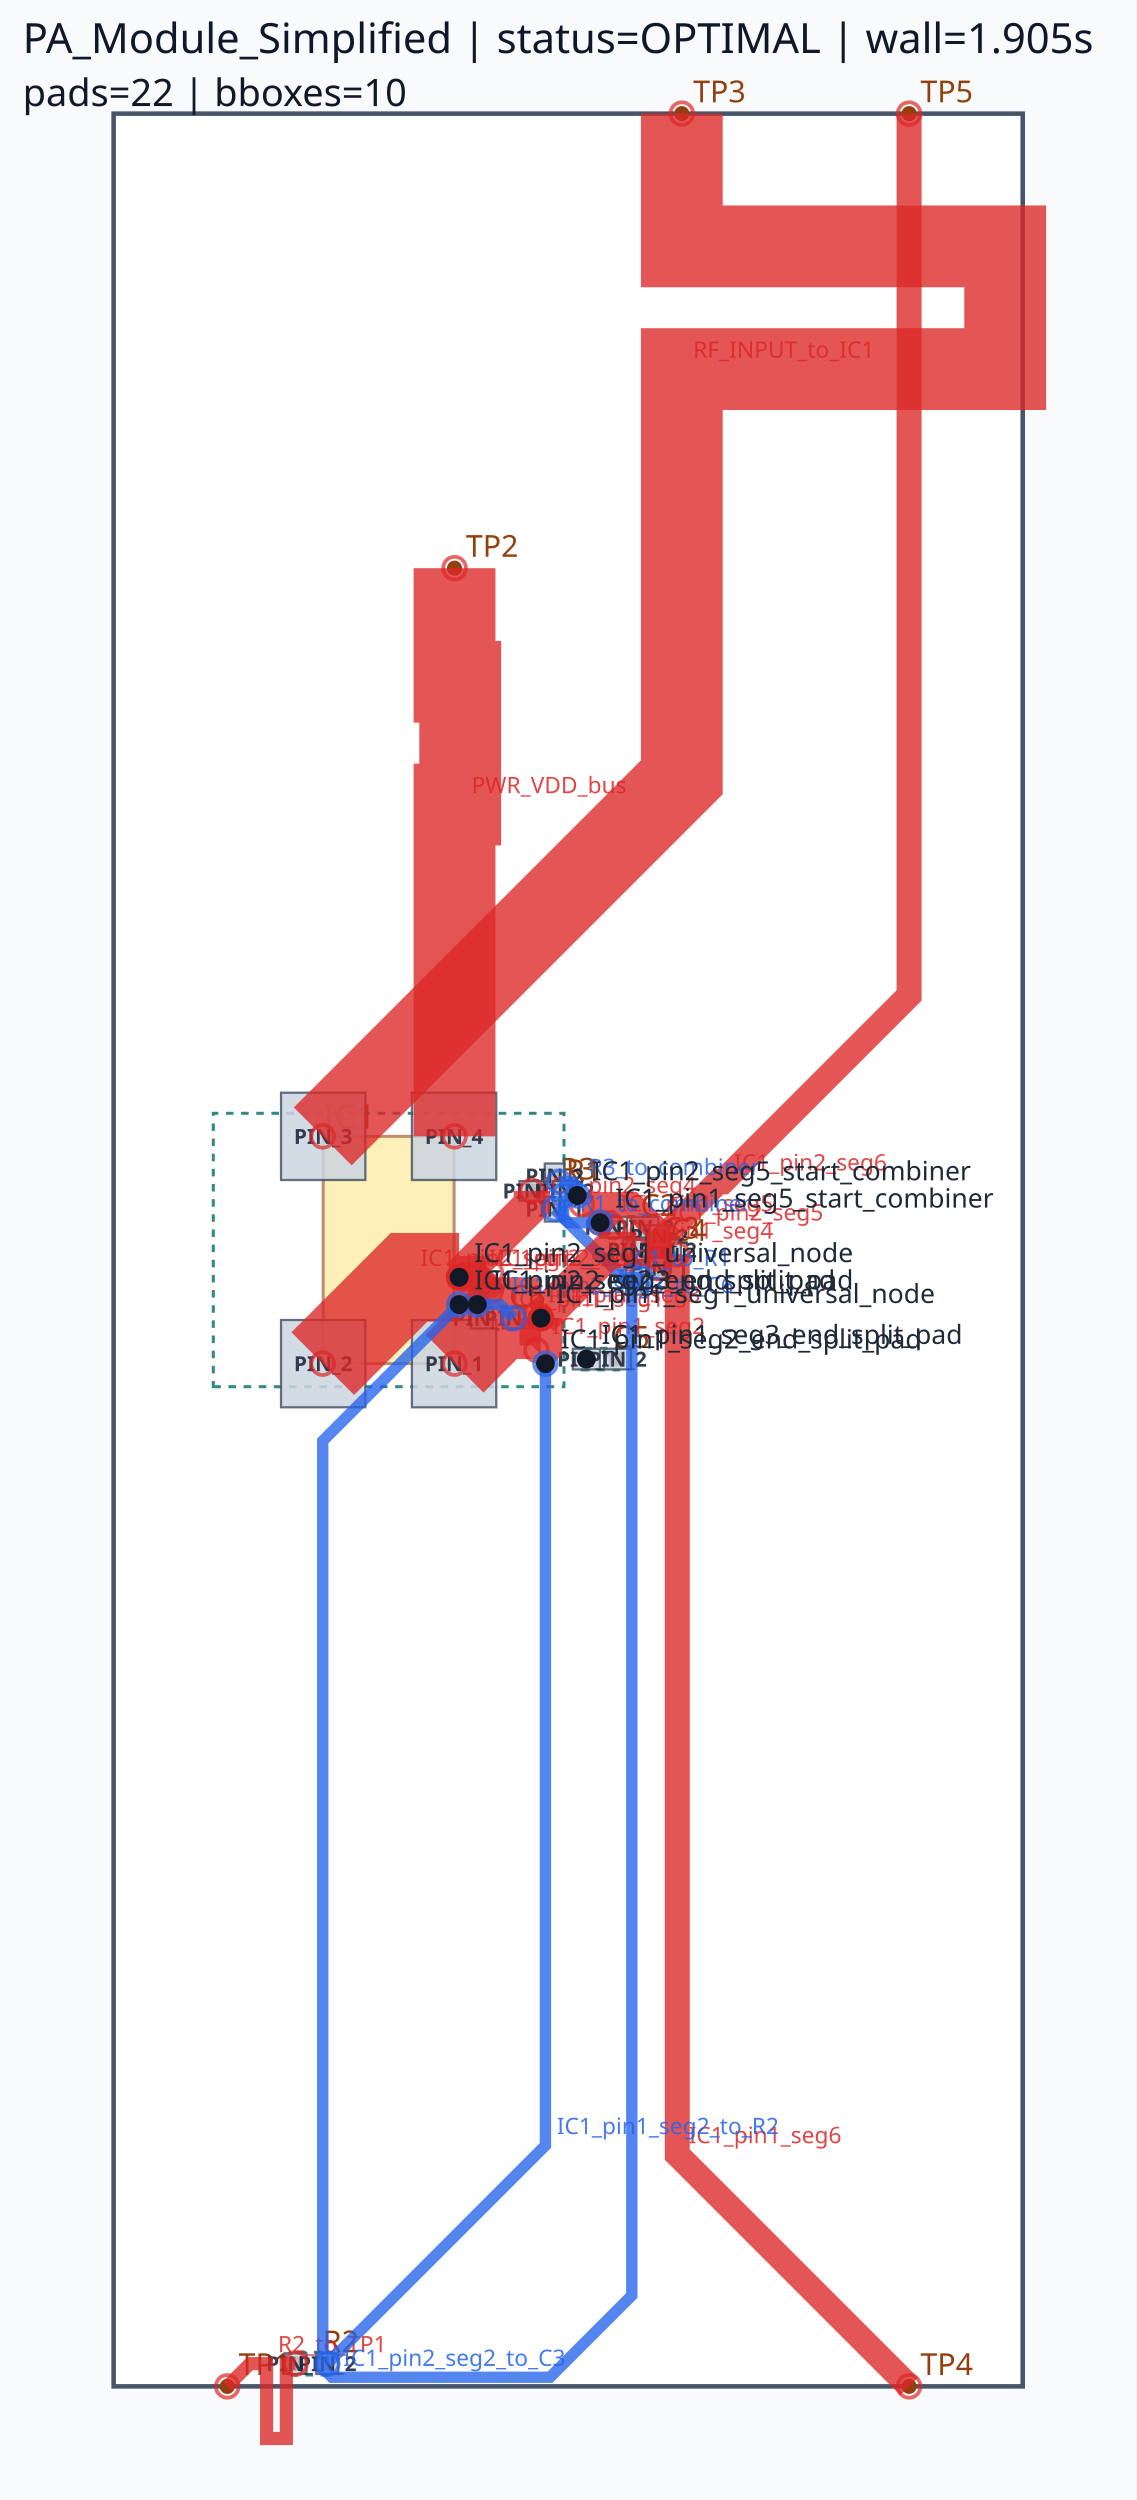
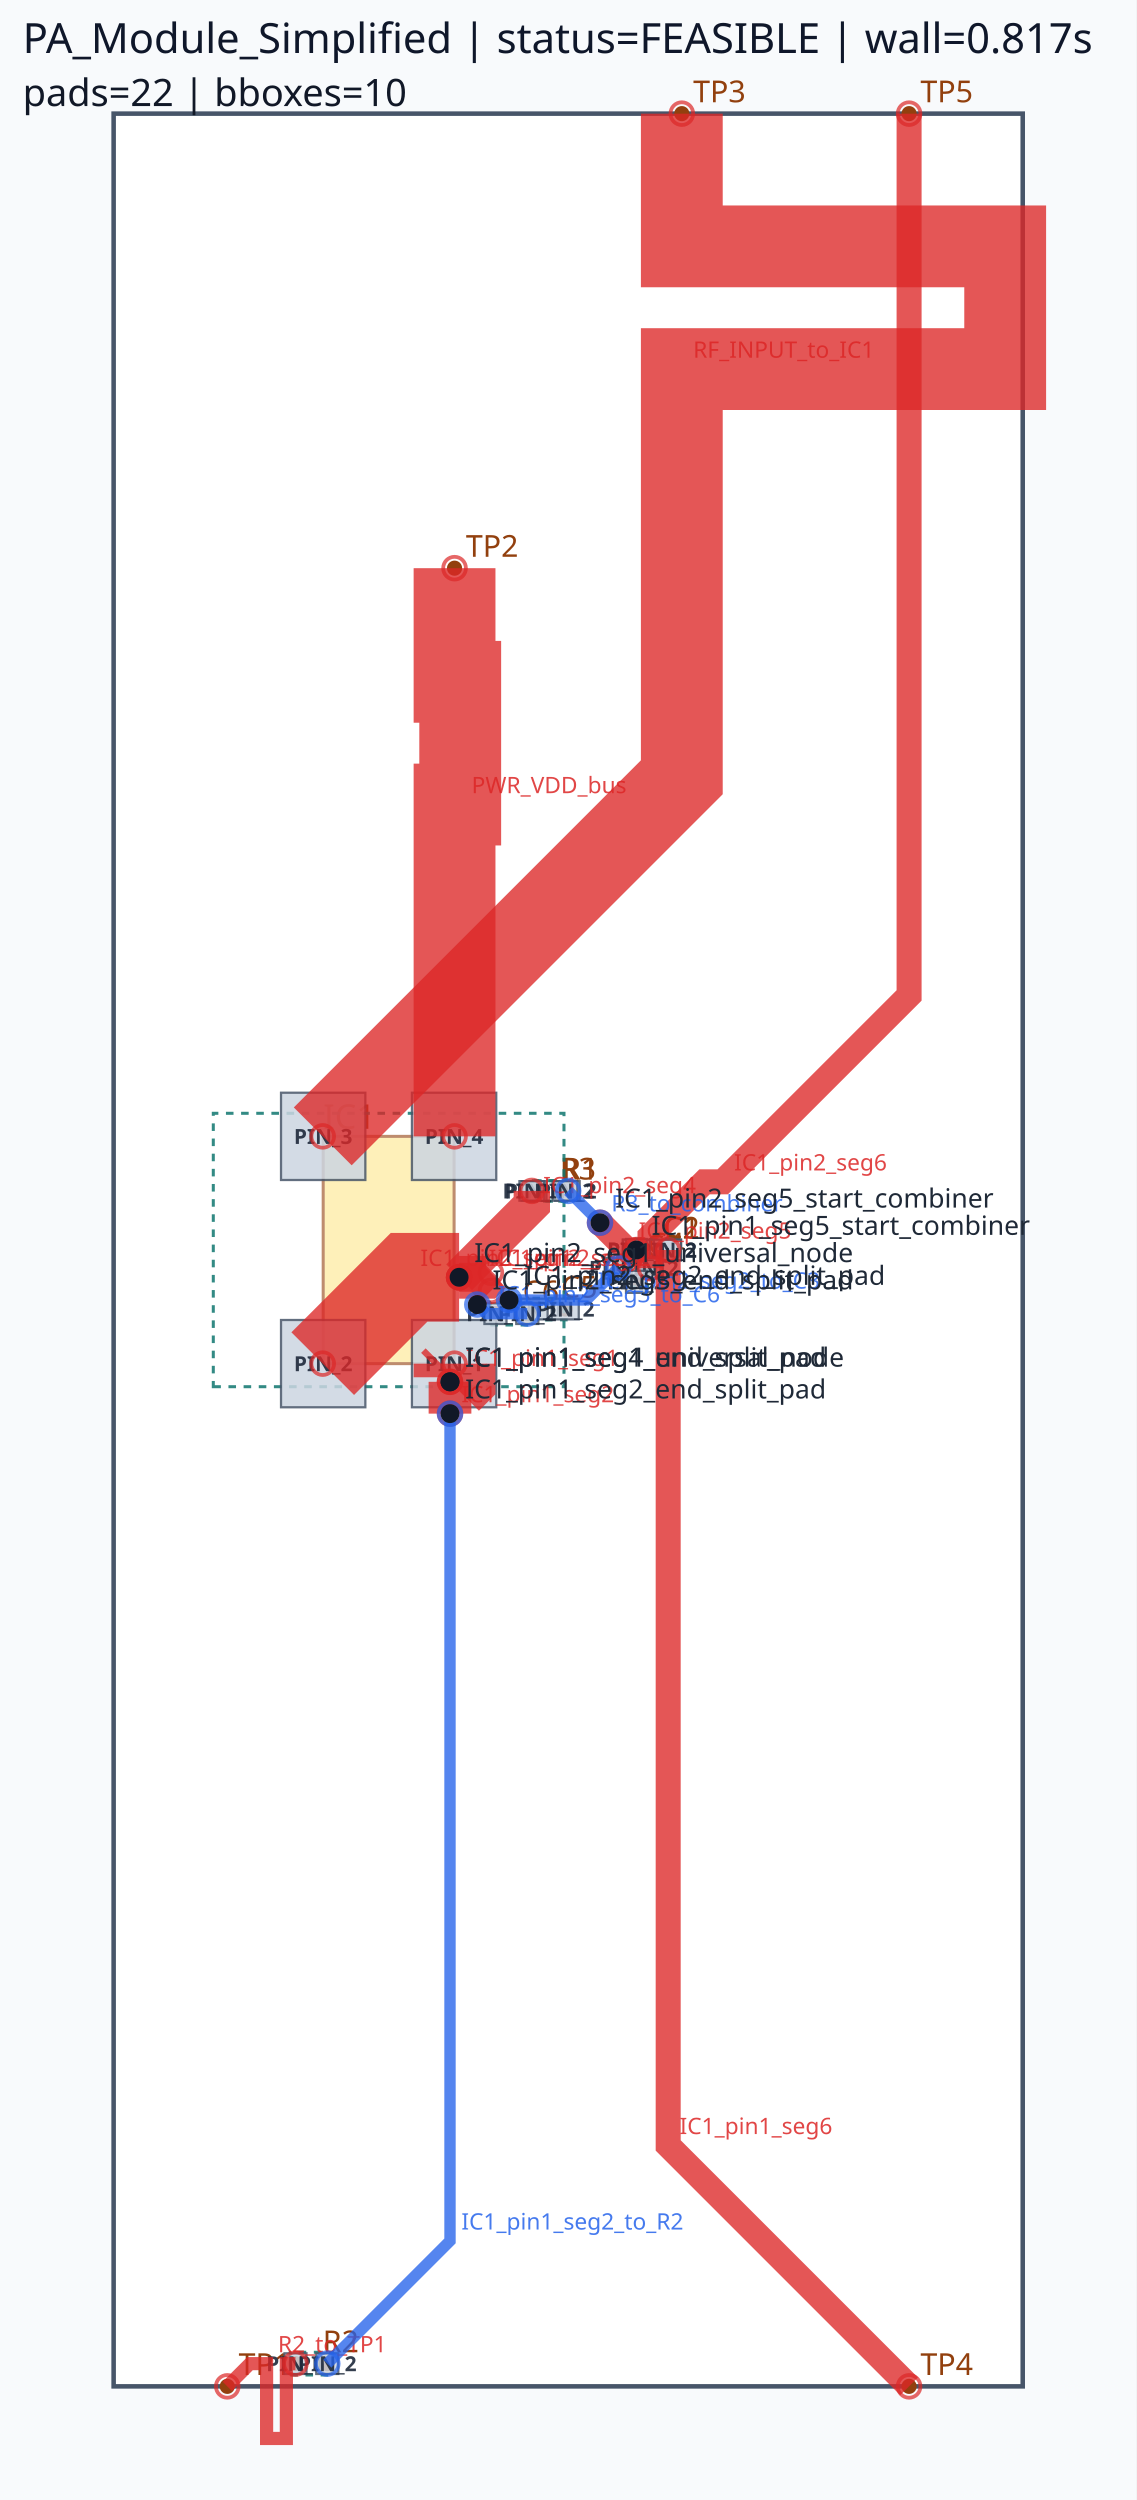
<svg xmlns="http://www.w3.org/2000/svg" viewBox="0 0 300.0 660.0" width="300.0" height="660.0">
  <rect x="0" y="0" width="100%" height="100%" fill="#f8fafc" />
  <rect x="30.00" y="30.00" width="240.00" height="600.00" fill="#ffffff" stroke="#475569" stroke-width="1.2" />
  <rect x="85.32" y="300.00" width="34.56" height="60.00" fill="#fde68a" stroke="#92400e" stroke-width="0.8" opacity="0.6" />
  <text x="85.32" y="298.00" font-family="sans-serif" font-size="9" fill="#92400e">IC1</text>
  <circle cx="60.00" cy="630.00" r="2" fill="#92400e" />
  <text x="63.00" y="627.00" font-family="sans-serif" font-size="8" fill="#92400e">TP1</text>
  <circle cx="120.00" cy="150.00" r="2" fill="#92400e" />
  <text x="123.00" y="147.00" font-family="sans-serif" font-size="8" fill="#92400e">TP2</text>
  <circle cx="180.00" cy="30.00" r="2" fill="#92400e" />
  <text x="183.00" y="27.00" font-family="sans-serif" font-size="8" fill="#92400e">TP3</text>
  <circle cx="240.00" cy="630.00" r="2" fill="#92400e" />
  <text x="243.00" y="627.00" font-family="sans-serif" font-size="8" fill="#92400e">TP4</text>
  <circle cx="240.00" cy="30.00" r="2" fill="#92400e" />
  <text x="243.00" y="27.00" font-family="sans-serif" font-size="8" fill="#92400e">TP5</text>
  <circle cx="168.00" cy="330.00" r="2" fill="#92400e" />
-   <circle cx="168.00" cy="338.22" r="2" fill="#92400e" />
-   <text x="171.00" y="331.11" font-family="sans-serif" font-size="8" fill="#92400e">C1</text>
-   <circle cx="146.40" cy="319.20" r="2" fill="#92400e" />
-   <circle cx="146.40" cy="310.44" r="2" fill="#92400e" />
-   <text x="149.40" y="311.82" font-family="sans-serif" font-size="8" fill="#92400e">R1</text>
-   <circle cx="162.00" cy="324.00" r="2" fill="#92400e" />
-   <circle cx="170.22" cy="324.00" r="2" fill="#92400e" />
-   <text x="169.11" y="321.00" font-family="sans-serif" font-size="8" fill="#92400e">C2</text>
+   <circle cx="176.22" cy="330.00" r="2" fill="#92400e" />
+   <text x="175.11" y="327.00" font-family="sans-serif" font-size="8" fill="#92400e">C1</text>
+   <circle cx="141.00" cy="314.41" r="2" fill="#92400e" />
+   <circle cx="149.76" cy="314.41" r="2" fill="#92400e" />
+   <text x="148.38" y="311.41" font-family="sans-serif" font-size="8" fill="#92400e">R1</text>
+   <circle cx="168.00" cy="330.00" r="2" fill="#92400e" />
+   <circle cx="176.22" cy="330.00" r="2" fill="#92400e" />
+   <text x="175.11" y="327.00" font-family="sans-serif" font-size="8" fill="#92400e">C2</text>
  <circle cx="78.00" cy="624.00" r="2" fill="#92400e" />
  <circle cx="86.40" cy="624.00" r="2" fill="#92400e" />
  <text x="85.20" y="621.00" font-family="sans-serif" font-size="8" fill="#92400e">R2</text>
-   <circle cx="168.00" cy="330.00" r="2" fill="#92400e" />
-   <circle cx="176.22" cy="330.00" r="2" fill="#92400e" />
-   <text x="175.11" y="327.00" font-family="sans-serif" font-size="8" fill="#92400e">C3</text>
+   <circle cx="163.20" cy="334.80" r="2" fill="#92400e" />
+   <circle cx="171.42" cy="334.80" r="2" fill="#92400e" />
+   <text x="170.31" y="331.80" font-family="sans-serif" font-size="8" fill="#92400e">C3</text>
  <circle cx="140.40" cy="314.40" r="2" fill="#92400e" />
  <circle cx="149.16" cy="314.40" r="2" fill="#92400e" />
  <text x="147.78" y="311.40" font-family="sans-serif" font-size="8" fill="#92400e">R3</text>
-   <circle cx="174.00" cy="334.80" r="2" fill="#92400e" />
-   <circle cx="174.00" cy="326.40" r="2" fill="#92400e" />
-   <text x="177.00" y="327.60" font-family="sans-serif" font-size="8" fill="#92400e">C4</text>
-   <circle cx="154.80" cy="358.80" r="2" fill="#92400e" />
-   <circle cx="163.02" cy="358.80" r="2" fill="#92400e" />
-   <text x="161.91" y="355.80" font-family="sans-serif" font-size="8" fill="#92400e">C5</text>
-   <circle cx="127.20" cy="348.00" r="2" fill="#92400e" />
-   <circle cx="135.60" cy="348.00" r="2" fill="#92400e" />
-   <text x="134.40" y="345.00" font-family="sans-serif" font-size="8" fill="#92400e">C6</text>
+   <circle cx="168.00" cy="330.00" r="2" fill="#92400e" />
+   <circle cx="168.00" cy="338.40" r="2" fill="#92400e" />
+   <text x="171.00" y="331.20" font-family="sans-serif" font-size="8" fill="#92400e">C4</text>
+   <circle cx="141.00" cy="345.59" r="2" fill="#92400e" />
+   <circle cx="149.22" cy="345.59" r="2" fill="#92400e" />
+   <text x="148.11" y="342.59" font-family="sans-serif" font-size="8" fill="#92400e">C5</text>
+   <circle cx="130.80" cy="346.80" r="2" fill="#92400e" />
+   <circle cx="139.20" cy="346.80" r="2" fill="#92400e" />
+   <text x="138.00" y="343.80" font-family="sans-serif" font-size="8" fill="#92400e">C6</text>
  <path d="M 56.31,366.09 L 148.89,366.09 L 148.89,293.91 L 56.31,293.91 Z" class="component-bbox" fill="none" stroke="#0f766e" stroke-width="0.8" stroke-dasharray="2 2" opacity="0.85" />
-   <path d="M 165.15,328.86 L 165.15,339.36 L 170.85,339.36 L 170.85,328.86 Z" class="component-bbox" fill="none" stroke="#0f766e" stroke-width="0.8" stroke-dasharray="2 2" opacity="0.85" />
-   <path d="M 149.10,320.22 L 149.10,309.42 L 143.70,309.42 L 143.70,320.22 Z" class="component-bbox" fill="none" stroke="#0f766e" stroke-width="0.8" stroke-dasharray="2 2" opacity="0.85" />
-   <path d="M 160.86,326.85 L 171.36,326.85 L 171.36,321.15 L 160.86,321.15 Z" class="component-bbox" fill="none" stroke="#0f766e" stroke-width="0.8" stroke-dasharray="2 2" opacity="0.85" />
+   <path d="M 166.86,332.85 L 177.36,332.85 L 177.36,327.15 L 166.86,327.15 Z" class="component-bbox" fill="none" stroke="#0f766e" stroke-width="0.8" stroke-dasharray="2 2" opacity="0.85" />
+   <path d="M 139.98,317.11 L 150.78,317.11 L 150.78,311.71 L 139.98,311.71 Z" class="component-bbox" fill="none" stroke="#0f766e" stroke-width="0.8" stroke-dasharray="2 2" opacity="0.85" />
+   <path d="M 166.86,332.85 L 177.36,332.85 L 177.36,327.15 L 166.86,327.15 Z" class="component-bbox" fill="none" stroke="#0f766e" stroke-width="0.8" stroke-dasharray="2 2" opacity="0.85" />
  <path d="M 76.65,627.00 L 87.75,627.00 L 87.75,621.00 L 76.65,621.00 Z" class="component-bbox" fill="none" stroke="#0f766e" stroke-width="0.8" stroke-dasharray="2 2" opacity="0.85" />
-   <path d="M 166.86,332.85 L 177.36,332.85 L 177.36,327.15 L 166.86,327.15 Z" class="component-bbox" fill="none" stroke="#0f766e" stroke-width="0.8" stroke-dasharray="2 2" opacity="0.85" />
+   <path d="M 162.06,337.65 L 172.56,337.65 L 172.56,331.95 L 162.06,331.95 Z" class="component-bbox" fill="none" stroke="#0f766e" stroke-width="0.8" stroke-dasharray="2 2" opacity="0.85" />
  <path d="M 139.38,317.10 L 150.18,317.10 L 150.18,311.70 L 139.38,311.70 Z" class="component-bbox" fill="none" stroke="#0f766e" stroke-width="0.8" stroke-dasharray="2 2" opacity="0.85" />
-   <path d="M 177.00,336.15 L 177.00,325.05 L 171.00,325.05 L 171.00,336.15 Z" class="component-bbox" fill="none" stroke="#0f766e" stroke-width="0.8" stroke-dasharray="2 2" opacity="0.85" />
-   <path d="M 153.66,361.65 L 164.16,361.65 L 164.16,355.95 L 153.66,355.95 Z" class="component-bbox" fill="none" stroke="#0f766e" stroke-width="0.8" stroke-dasharray="2 2" opacity="0.85" />
-   <path d="M 125.85,351.00 L 136.95,351.00 L 136.95,345.00 L 125.85,345.00 Z" class="component-bbox" fill="none" stroke="#0f766e" stroke-width="0.8" stroke-dasharray="2 2" opacity="0.85" />
+   <path d="M 165.00,328.65 L 165.00,339.75 L 171.00,339.75 L 171.00,328.65 Z" class="component-bbox" fill="none" stroke="#0f766e" stroke-width="0.8" stroke-dasharray="2 2" opacity="0.85" />
+   <path d="M 139.86,348.44 L 150.36,348.44 L 150.36,342.74 L 139.86,342.74 Z" class="component-bbox" fill="none" stroke="#0f766e" stroke-width="0.8" stroke-dasharray="2 2" opacity="0.85" />
+   <path d="M 129.45,349.80 L 140.55,349.80 L 140.55,343.80 L 129.45,343.80 Z" class="component-bbox" fill="none" stroke="#0f766e" stroke-width="0.8" stroke-dasharray="2 2" opacity="0.85" />
  <polygon points="108.75,348.48 108.75,371.52 131.01,371.52 131.01,348.48" fill="#cbd5e1" stroke="#475569" stroke-width="0.6" opacity="0.85" />
  <text x="119.88" y="362.00" font-family="sans-serif" font-size="5.5" text-anchor="middle" font-weight="bold" fill="#1e293b" opacity="0.9">PIN_1</text>
  <polygon points="74.19,348.48 74.19,371.52 96.45,371.52 96.45,348.48" fill="#cbd5e1" stroke="#475569" stroke-width="0.6" opacity="0.85" />
  <text x="85.32" y="362.00" font-family="sans-serif" font-size="5.5" text-anchor="middle" font-weight="bold" fill="#1e293b" opacity="0.9">PIN_2</text>
  <polygon points="96.45,311.52 96.45,288.48 74.19,288.48 74.19,311.52" fill="#cbd5e1" stroke="#475569" stroke-width="0.6" opacity="0.85" />
  <text x="85.32" y="302.00" font-family="sans-serif" font-size="5.5" text-anchor="middle" font-weight="bold" fill="#1e293b" opacity="0.9">PIN_3</text>
  <polygon points="131.01,311.52 131.01,288.48 108.75,288.48 108.75,311.52" fill="#cbd5e1" stroke="#475569" stroke-width="0.6" opacity="0.85" />
  <text x="119.88" y="302.00" font-family="sans-serif" font-size="5.5" text-anchor="middle" font-weight="bold" fill="#1e293b" opacity="0.9">PIN_4</text>
-   <polygon points="165.27,326.43 165.27,333.57 170.73,333.57 170.73,326.43" fill="#cbd5e1" stroke="#475569" stroke-width="0.6" opacity="0.85" />
+   <polygon points="164.43,332.73 171.57,332.73 171.57,327.27 164.43,327.27" fill="#cbd5e1" stroke="#475569" stroke-width="0.6" opacity="0.85" />
  <text x="168.00" y="332.00" font-family="sans-serif" font-size="5.5" text-anchor="middle" font-weight="bold" fill="#1e293b" opacity="0.9">PIN_1</text>
-   <polygon points="165.27,334.65 165.27,341.79 170.73,341.79 170.73,334.65" fill="#cbd5e1" stroke="#475569" stroke-width="0.6" opacity="0.85" />
-   <text x="168.00" y="340.22" font-family="sans-serif" font-size="5.5" text-anchor="middle" font-weight="bold" fill="#1e293b" opacity="0.9">PIN_2</text>
-   <polygon points="148.98,322.47 148.98,315.93 143.82,315.93 143.82,322.47" fill="#cbd5e1" stroke="#475569" stroke-width="0.6" opacity="0.85" />
-   <text x="146.40" y="321.20" font-family="sans-serif" font-size="5.5" text-anchor="middle" font-weight="bold" fill="#1e293b" opacity="0.9">PIN_1</text>
-   <polygon points="148.98,313.71 148.98,307.17 143.82,307.17 143.82,313.71" fill="#cbd5e1" stroke="#475569" stroke-width="0.6" opacity="0.85" />
-   <text x="146.40" y="312.44" font-family="sans-serif" font-size="5.5" text-anchor="middle" font-weight="bold" fill="#1e293b" opacity="0.9">PIN_2</text>
-   <polygon points="158.43,326.73 165.57,326.73 165.57,321.27 158.43,321.27" fill="#cbd5e1" stroke="#475569" stroke-width="0.6" opacity="0.85" />
-   <text x="162.00" y="326.00" font-family="sans-serif" font-size="5.5" text-anchor="middle" font-weight="bold" fill="#1e293b" opacity="0.9">PIN_1</text>
-   <polygon points="166.65,326.73 173.79,326.73 173.79,321.27 166.65,321.27" fill="#cbd5e1" stroke="#475569" stroke-width="0.6" opacity="0.85" />
-   <text x="170.22" y="326.00" font-family="sans-serif" font-size="5.5" text-anchor="middle" font-weight="bold" fill="#1e293b" opacity="0.9">PIN_2</text>
+   <polygon points="172.65,332.73 179.79,332.73 179.79,327.27 172.65,327.27" fill="#cbd5e1" stroke="#475569" stroke-width="0.6" opacity="0.85" />
+   <text x="176.22" y="332.00" font-family="sans-serif" font-size="5.5" text-anchor="middle" font-weight="bold" fill="#1e293b" opacity="0.9">PIN_2</text>
+   <polygon points="137.73,316.99 144.27,316.99 144.27,311.83 137.73,311.83" fill="#cbd5e1" stroke="#475569" stroke-width="0.6" opacity="0.85" />
+   <text x="141.00" y="316.41" font-family="sans-serif" font-size="5.5" text-anchor="middle" font-weight="bold" fill="#1e293b" opacity="0.9">PIN_1</text>
+   <polygon points="146.49,316.99 153.03,316.99 153.03,311.83 146.49,311.83" fill="#cbd5e1" stroke="#475569" stroke-width="0.6" opacity="0.85" />
+   <text x="149.76" y="316.41" font-family="sans-serif" font-size="5.5" text-anchor="middle" font-weight="bold" fill="#1e293b" opacity="0.9">PIN_2</text>
+   <polygon points="164.43,332.73 171.57,332.73 171.57,327.27 164.43,327.27" fill="#cbd5e1" stroke="#475569" stroke-width="0.6" opacity="0.85" />
+   <text x="168.00" y="332.00" font-family="sans-serif" font-size="5.5" text-anchor="middle" font-weight="bold" fill="#1e293b" opacity="0.9">PIN_1</text>
+   <polygon points="172.65,332.73 179.79,332.73 179.79,327.27 172.65,327.27" fill="#cbd5e1" stroke="#475569" stroke-width="0.6" opacity="0.85" />
+   <text x="176.22" y="332.00" font-family="sans-serif" font-size="5.5" text-anchor="middle" font-weight="bold" fill="#1e293b" opacity="0.9">PIN_2</text>
  <polygon points="80.91,621.27 75.09,621.27 75.09,626.73 80.91,626.73" fill="#cbd5e1" stroke="#475569" stroke-width="0.6" opacity="0.85" />
  <text x="78.00" y="626.00" font-family="sans-serif" font-size="5.5" text-anchor="middle" font-weight="bold" fill="#1e293b" opacity="0.9">PIN_1</text>
  <polygon points="83.49,626.73 89.31,626.73 89.31,621.27 83.49,621.27" fill="#cbd5e1" stroke="#475569" stroke-width="0.6" opacity="0.85" />
  <text x="86.40" y="626.00" font-family="sans-serif" font-size="5.5" text-anchor="middle" font-weight="bold" fill="#1e293b" opacity="0.9">PIN_2</text>
-   <polygon points="164.43,332.73 171.57,332.73 171.57,327.27 164.43,327.27" fill="#cbd5e1" stroke="#475569" stroke-width="0.6" opacity="0.85" />
-   <text x="168.00" y="332.00" font-family="sans-serif" font-size="5.5" text-anchor="middle" font-weight="bold" fill="#1e293b" opacity="0.9">PIN_1</text>
-   <polygon points="172.65,332.73 179.79,332.73 179.79,327.27 172.65,327.27" fill="#cbd5e1" stroke="#475569" stroke-width="0.6" opacity="0.85" />
-   <text x="176.22" y="332.00" font-family="sans-serif" font-size="5.5" text-anchor="middle" font-weight="bold" fill="#1e293b" opacity="0.9">PIN_2</text>
+   <polygon points="159.63,337.53 166.77,337.53 166.77,332.07 159.63,332.07" fill="#cbd5e1" stroke="#475569" stroke-width="0.6" opacity="0.85" />
+   <text x="163.20" y="336.80" font-family="sans-serif" font-size="5.5" text-anchor="middle" font-weight="bold" fill="#1e293b" opacity="0.9">PIN_1</text>
+   <polygon points="167.85,337.53 174.99,337.53 174.99,332.07 167.85,332.07" fill="#cbd5e1" stroke="#475569" stroke-width="0.6" opacity="0.85" />
+   <text x="171.42" y="336.80" font-family="sans-serif" font-size="5.5" text-anchor="middle" font-weight="bold" fill="#1e293b" opacity="0.9">PIN_2</text>
  <polygon points="137.13,316.98 143.67,316.98 143.67,311.82 137.13,311.82" fill="#cbd5e1" stroke="#475569" stroke-width="0.6" opacity="0.85" />
  <text x="140.40" y="316.40" font-family="sans-serif" font-size="5.5" text-anchor="middle" font-weight="bold" fill="#1e293b" opacity="0.9">PIN_1</text>
  <polygon points="145.89,316.98 152.43,316.98 152.43,311.82 145.89,311.82" fill="#cbd5e1" stroke="#475569" stroke-width="0.6" opacity="0.85" />
  <text x="149.16" y="316.40" font-family="sans-serif" font-size="5.5" text-anchor="middle" font-weight="bold" fill="#1e293b" opacity="0.9">PIN_2</text>
-   <polygon points="171.27,331.89 171.27,337.71 176.73,337.71 176.73,331.89" fill="#cbd5e1" stroke="#475569" stroke-width="0.6" opacity="0.85" />
-   <text x="174.00" y="336.80" font-family="sans-serif" font-size="5.5" text-anchor="middle" font-weight="bold" fill="#1e293b" opacity="0.9">PIN_1</text>
-   <polygon points="176.73,329.31 176.73,323.49 171.27,323.49 171.27,329.31" fill="#cbd5e1" stroke="#475569" stroke-width="0.6" opacity="0.85" />
-   <text x="174.00" y="328.40" font-family="sans-serif" font-size="5.5" text-anchor="middle" font-weight="bold" fill="#1e293b" opacity="0.9">PIN_2</text>
-   <polygon points="151.23,361.53 158.37,361.53 158.37,356.07 151.23,356.07" fill="#cbd5e1" stroke="#475569" stroke-width="0.6" opacity="0.85" />
-   <text x="154.80" y="360.80" font-family="sans-serif" font-size="5.5" text-anchor="middle" font-weight="bold" fill="#1e293b" opacity="0.9">PIN_1</text>
-   <polygon points="159.45,361.53 166.59,361.53 166.59,356.07 159.45,356.07" fill="#cbd5e1" stroke="#475569" stroke-width="0.6" opacity="0.85" />
-   <text x="163.02" y="360.80" font-family="sans-serif" font-size="5.5" text-anchor="middle" font-weight="bold" fill="#1e293b" opacity="0.9">PIN_2</text>
-   <polygon points="130.11,345.27 124.29,345.27 124.29,350.73 130.11,350.73" fill="#cbd5e1" stroke="#475569" stroke-width="0.6" opacity="0.85" />
-   <text x="127.20" y="350.00" font-family="sans-serif" font-size="5.5" text-anchor="middle" font-weight="bold" fill="#1e293b" opacity="0.9">PIN_1</text>
-   <polygon points="132.69,350.73 138.51,350.73 138.51,345.27 132.69,345.27" fill="#cbd5e1" stroke="#475569" stroke-width="0.6" opacity="0.85" />
-   <text x="135.60" y="350.00" font-family="sans-serif" font-size="5.5" text-anchor="middle" font-weight="bold" fill="#1e293b" opacity="0.9">PIN_2</text>
+   <polygon points="170.73,332.91 170.73,327.09 165.27,327.09 165.27,332.91" fill="#cbd5e1" stroke="#475569" stroke-width="0.6" opacity="0.85" />
+   <text x="168.00" y="332.00" font-family="sans-serif" font-size="5.5" text-anchor="middle" font-weight="bold" fill="#1e293b" opacity="0.9">PIN_1</text>
+   <polygon points="165.27,335.49 165.27,341.31 170.73,341.31 170.73,335.49" fill="#cbd5e1" stroke="#475569" stroke-width="0.6" opacity="0.85" />
+   <text x="168.00" y="340.40" font-family="sans-serif" font-size="5.5" text-anchor="middle" font-weight="bold" fill="#1e293b" opacity="0.9">PIN_2</text>
+   <polygon points="137.43,348.32 144.57,348.32 144.57,342.86 137.43,342.86" fill="#cbd5e1" stroke="#475569" stroke-width="0.6" opacity="0.85" />
+   <text x="141.00" y="347.59" font-family="sans-serif" font-size="5.5" text-anchor="middle" font-weight="bold" fill="#1e293b" opacity="0.9">PIN_1</text>
+   <polygon points="145.65,348.32 152.79,348.32 152.79,342.86 145.65,342.86" fill="#cbd5e1" stroke="#475569" stroke-width="0.6" opacity="0.85" />
+   <text x="149.22" y="347.59" font-family="sans-serif" font-size="5.5" text-anchor="middle" font-weight="bold" fill="#1e293b" opacity="0.9">PIN_2</text>
+   <polygon points="133.71,344.07 127.89,344.07 127.89,349.53 133.71,349.53" fill="#cbd5e1" stroke="#475569" stroke-width="0.6" opacity="0.85" />
+   <text x="130.80" y="348.80" font-family="sans-serif" font-size="5.5" text-anchor="middle" font-weight="bold" fill="#1e293b" opacity="0.9">PIN_1</text>
+   <polygon points="136.29,349.53 142.11,349.53 142.11,344.07 136.29,344.07" fill="#cbd5e1" stroke="#475569" stroke-width="0.6" opacity="0.85" />
+   <text x="139.20" y="348.80" font-family="sans-serif" font-size="5.5" text-anchor="middle" font-weight="bold" fill="#1e293b" opacity="0.9">PIN_2</text>
  <polyline points="85.20,360.00 108.00,337.20 121.20,337.20" fill="none" stroke="#dc2626" stroke-width="23.40" stroke-linecap="butt" stroke-linejoin="miter" opacity="0.78" />
  <circle cx="85.20" cy="360.00" r="3" fill="none" stroke="#dc2626" stroke-width="1.0" opacity="0.7" />
  <circle cx="121.20" cy="337.20" r="3" fill="none" stroke="#dc2626" stroke-width="1.0" opacity="0.7" />
  <text x="111.00" y="334.20" font-family="sans-serif" font-size="6" fill="#dc2626" opacity="0.85">IC1_pin2_seg1</text>
-   <polyline points="120.00,360.00 132.00,348.00 142.80,348.00" fill="none" stroke="#dc2626" stroke-width="21.60" stroke-linecap="butt" stroke-linejoin="miter" opacity="0.78" />
+   <polyline points="120.00,360.00 120.00,363.60 118.80,364.80" fill="none" stroke="#dc2626" stroke-width="21.60" stroke-linecap="butt" stroke-linejoin="miter" opacity="0.78" />
  <circle cx="120.00" cy="360.00" r="3" fill="none" stroke="#dc2626" stroke-width="1.0" opacity="0.7" />
-   <circle cx="142.80" cy="348.00" r="3" fill="none" stroke="#dc2626" stroke-width="1.0" opacity="0.7" />
-   <text x="135.00" y="345.00" font-family="sans-serif" font-size="6" fill="#dc2626" opacity="0.85">IC1_pin1_seg1</text>
+   <circle cx="118.80" cy="364.80" r="3" fill="none" stroke="#dc2626" stroke-width="1.0" opacity="0.7" />
+   <text x="123.00" y="360.60" font-family="sans-serif" font-size="6" fill="#dc2626" opacity="0.85">IC1_pin1_seg1</text>
  <polyline points="121.20,337.20 140.40,318.00 140.40,314.40" fill="none" stroke="#dc2626" stroke-width="9.60" stroke-linecap="butt" stroke-linejoin="miter" opacity="0.78" />
  <circle cx="121.20" cy="337.20" r="3" fill="none" stroke="#dc2626" stroke-width="1.0" opacity="0.7" />
  <circle cx="140.40" cy="314.40" r="3" fill="none" stroke="#dc2626" stroke-width="1.0" opacity="0.7" />
  <text x="143.40" y="315.00" font-family="sans-serif" font-size="6" fill="#dc2626" opacity="0.85">IC1_pin2_seg4</text>
-   <polyline points="142.80,348.00 142.80,355.20 141.60,356.40" fill="none" stroke="#dc2626" stroke-width="11.28" stroke-linecap="butt" stroke-linejoin="miter" opacity="0.78" />
-   <circle cx="142.80" cy="348.00" r="3" fill="none" stroke="#dc2626" stroke-width="1.0" opacity="0.7" />
-   <circle cx="141.60" cy="356.40" r="3" fill="none" stroke="#dc2626" stroke-width="1.0" opacity="0.7" />
-   <text x="145.80" y="352.20" font-family="sans-serif" font-size="6" fill="#dc2626" opacity="0.85">IC1_pin1_seg2</text>
-   <polyline points="158.40,322.80 160.80,322.80 162.00,324.00" fill="none" stroke="#dc2626" stroke-width="6.60" stroke-linecap="butt" stroke-linejoin="miter" opacity="0.78" />
+   <polyline points="118.80,364.80 118.80,373.20" fill="none" stroke="#dc2626" stroke-width="11.28" stroke-linecap="butt" stroke-linejoin="miter" opacity="0.78" />
+   <circle cx="118.80" cy="364.80" r="3" fill="none" stroke="#dc2626" stroke-width="1.0" opacity="0.7" />
+   <circle cx="118.80" cy="373.20" r="3" fill="none" stroke="#dc2626" stroke-width="1.0" opacity="0.7" />
+   <text x="121.80" y="370.20" font-family="sans-serif" font-size="6" fill="#dc2626" opacity="0.85">IC1_pin1_seg2</text>
+   <polyline points="121.20,337.20 128.40,337.20 129.60,336.00" fill="none" stroke="#dc2626" stroke-width="11.28" stroke-linecap="butt" stroke-linejoin="miter" opacity="0.78" />
+   <circle cx="121.20" cy="337.20" r="3" fill="none" stroke="#dc2626" stroke-width="1.0" opacity="0.7" />
+   <circle cx="129.60" cy="336.00" r="3" fill="none" stroke="#dc2626" stroke-width="1.0" opacity="0.7" />
+   <text x="131.40" y="334.20" font-family="sans-serif" font-size="6" fill="#dc2626" opacity="0.85">IC1_pin2_seg2</text>
+   <polyline points="158.40,322.80 165.60,330.00 168.00,330.00" fill="none" stroke="#dc2626" stroke-width="6.60" stroke-linecap="butt" stroke-linejoin="miter" opacity="0.78" />
  <circle cx="158.40" cy="322.80" r="3" fill="none" stroke="#dc2626" stroke-width="1.0" opacity="0.7" />
-   <circle cx="162.00" cy="324.00" r="3" fill="none" stroke="#dc2626" stroke-width="1.0" opacity="0.7" />
-   <text x="163.80" y="319.80" font-family="sans-serif" font-size="6" fill="#dc2626" opacity="0.85">IC1_pin1_seg5</text>
-   <polyline points="153.60,318.00 166.80,318.00 174.00,325.20 174.00,334.80" fill="none" stroke="#dc2626" stroke-width="6.60" stroke-linecap="butt" stroke-linejoin="miter" opacity="0.78" />
-   <circle cx="153.60" cy="318.00" r="3" fill="none" stroke="#dc2626" stroke-width="1.0" opacity="0.7" />
-   <circle cx="174.00" cy="334.80" r="3" fill="none" stroke="#dc2626" stroke-width="1.0" opacity="0.7" />
-   <text x="177.00" y="322.20" font-family="sans-serif" font-size="6" fill="#dc2626" opacity="0.85">IC1_pin2_seg5</text>
-   <polyline points="142.80,348.00 141.60,346.80" fill="none" stroke="#dc2626" stroke-width="7.62" stroke-linecap="butt" stroke-linejoin="miter" opacity="0.78" />
-   <circle cx="142.80" cy="348.00" r="3" fill="none" stroke="#dc2626" stroke-width="1.0" opacity="0.7" />
-   <circle cx="141.60" cy="346.80" r="3" fill="none" stroke="#dc2626" stroke-width="1.0" opacity="0.7" />
-   <text x="144.60" y="343.80" font-family="sans-serif" font-size="6" fill="#dc2626" opacity="0.85">IC1_pin1_seg3</text>
+   <circle cx="168.00" cy="330.00" r="3" fill="none" stroke="#dc2626" stroke-width="1.0" opacity="0.7" />
+   <text x="168.60" y="327.00" font-family="sans-serif" font-size="6" fill="#dc2626" opacity="0.85">IC1_pin2_seg5</text>
  <polyline points="121.20,337.20 126.00,337.20 129.60,340.80" fill="none" stroke="#dc2626" stroke-width="7.62" stroke-linecap="butt" stroke-linejoin="miter" opacity="0.78" />
  <circle cx="121.20" cy="337.20" r="3" fill="none" stroke="#dc2626" stroke-width="1.0" opacity="0.7" />
  <circle cx="129.60" cy="340.80" r="3" fill="none" stroke="#dc2626" stroke-width="1.0" opacity="0.7" />
  <text x="129.00" y="334.20" font-family="sans-serif" font-size="6" fill="#dc2626" opacity="0.85">IC1_pin2_seg3</text>
  <polyline points="180.00,30.00 180.00,65.04 265.37,65.04 265.37,97.44 180.00,97.44 180.00,170.16 180.00,205.20 85.20,300.00" fill="none" stroke="#dc2626" stroke-width="21.60" stroke-linecap="butt" stroke-linejoin="miter" opacity="0.78" />
  <circle cx="180.00" cy="30.00" r="3" fill="none" stroke="#dc2626" stroke-width="1.0" opacity="0.7" />
  <circle cx="85.20" cy="300.00" r="3" fill="none" stroke="#dc2626" stroke-width="1.0" opacity="0.7" />
  <text x="183.00" y="94.44" font-family="sans-serif" font-size="6" fill="#dc2626" opacity="0.85">RF_INPUT_to_IC1</text>
  <polyline points="120.00,150.00 120.00,180.00 121.50,180.00 121.50,212.40 120.00,212.40 120.00,270.00 120.00,300.00" fill="none" stroke="#dc2626" stroke-width="21.60" stroke-linecap="butt" stroke-linejoin="miter" opacity="0.78" />
  <circle cx="120.00" cy="150.00" r="3" fill="none" stroke="#dc2626" stroke-width="1.0" opacity="0.7" />
  <circle cx="120.00" cy="300.00" r="3" fill="none" stroke="#dc2626" stroke-width="1.0" opacity="0.7" />
  <text x="124.50" y="209.40" font-family="sans-serif" font-size="6" fill="#dc2626" opacity="0.85">PWR_VDD_bus</text>
-   <polyline points="178.80,331.20 178.80,568.80 240.00,630.00" fill="none" stroke="#dc2626" stroke-width="6.60" stroke-linecap="butt" stroke-linejoin="miter" opacity="0.78" />
-   <circle cx="178.80" cy="331.20" r="3" fill="none" stroke="#dc2626" stroke-width="1.0" opacity="0.7" />
+   <polyline points="176.40,330.00 176.40,566.40 240.00,630.00" fill="none" stroke="#dc2626" stroke-width="6.60" stroke-linecap="butt" stroke-linejoin="miter" opacity="0.78" />
+   <circle cx="176.40" cy="330.00" r="3" fill="none" stroke="#dc2626" stroke-width="1.0" opacity="0.7" />
  <circle cx="240.00" cy="630.00" r="3" fill="none" stroke="#dc2626" stroke-width="1.0" opacity="0.7" />
-   <text x="181.80" y="565.80" font-family="sans-serif" font-size="6" fill="#dc2626" opacity="0.85">IC1_pin1_seg6</text>
-   <polyline points="174.00,332.40 174.00,327.60 189.60,312.00 190.80,312.00 240.00,262.80 240.00,30.00" fill="none" stroke="#dc2626" stroke-width="6.60" stroke-linecap="butt" stroke-linejoin="miter" opacity="0.78" />
-   <circle cx="174.00" cy="332.40" r="3" fill="none" stroke="#dc2626" stroke-width="1.0" opacity="0.7" />
+   <text x="179.40" y="563.40" font-family="sans-serif" font-size="6" fill="#dc2626" opacity="0.85">IC1_pin1_seg6</text>
+   <polyline points="171.60,334.80 171.60,326.40 186.00,312.00 190.80,312.00 240.00,262.80 240.00,30.00" fill="none" stroke="#dc2626" stroke-width="6.60" stroke-linecap="butt" stroke-linejoin="miter" opacity="0.78" />
+   <circle cx="171.60" cy="334.80" r="3" fill="none" stroke="#dc2626" stroke-width="1.0" opacity="0.7" />
  <circle cx="240.00" cy="30.00" r="3" fill="none" stroke="#dc2626" stroke-width="1.0" opacity="0.7" />
  <text x="193.80" y="309.00" font-family="sans-serif" font-size="6" fill="#dc2626" opacity="0.85">IC1_pin2_seg6</text>
  <polyline points="78.00,624.00 75.60,624.00 75.60,643.76 70.38,643.76 70.38,624.00 68.40,624.00 66.00,624.00 60.00,630.00" fill="none" stroke="#dc2626" stroke-width="3.48" stroke-linecap="butt" stroke-linejoin="miter" opacity="0.78" />
  <circle cx="78.00" cy="624.00" r="3" fill="none" stroke="#dc2626" stroke-width="1.0" opacity="0.7" />
  <circle cx="60.00" cy="630.00" r="3" fill="none" stroke="#dc2626" stroke-width="1.0" opacity="0.7" />
  <text x="73.38" y="621.00" font-family="sans-serif" font-size="6" fill="#dc2626" opacity="0.85">R2_to_TP1</text>
-   <polyline points="144.00,360.00 144.00,566.40 86.40,624.00" fill="none" stroke="#2563eb" stroke-width="3.00" stroke-linecap="butt" stroke-linejoin="miter" opacity="0.78" />
-   <circle cx="144.00" cy="360.00" r="3" fill="none" stroke="#2563eb" stroke-width="1.0" opacity="0.7" />
+   <polyline points="118.80,373.20 118.80,591.60 86.40,624.00" fill="none" stroke="#2563eb" stroke-width="3.00" stroke-linecap="butt" stroke-linejoin="miter" opacity="0.78" />
+   <circle cx="118.80" cy="373.20" r="3" fill="none" stroke="#2563eb" stroke-width="1.0" opacity="0.7" />
  <circle cx="86.40" cy="624.00" r="3" fill="none" stroke="#2563eb" stroke-width="1.0" opacity="0.7" />
-   <text x="147.00" y="563.40" font-family="sans-serif" font-size="6" fill="#2563eb" opacity="0.85">IC1_pin1_seg2_to_R2</text>
-   <polyline points="169.20,337.20 164.40,337.20 146.40,319.20" fill="none" stroke="#2563eb" stroke-width="3.00" stroke-linecap="butt" stroke-linejoin="miter" opacity="0.78" />
-   <circle cx="169.20" cy="337.20" r="3" fill="none" stroke="#2563eb" stroke-width="1.0" opacity="0.7" />
-   <circle cx="146.40" cy="319.20" r="3" fill="none" stroke="#2563eb" stroke-width="1.0" opacity="0.7" />
-   <text x="167.40" y="334.20" font-family="sans-serif" font-size="6" fill="#2563eb" opacity="0.85">C1_to_R1</text>
-   <polyline points="148.80,315.60 148.80,321.60 150.00,322.80 158.40,322.80" fill="none" stroke="#2563eb" stroke-width="3.00" stroke-linecap="butt" stroke-linejoin="miter" opacity="0.78" />
-   <circle cx="148.80" cy="315.60" r="3" fill="none" stroke="#2563eb" stroke-width="1.0" opacity="0.7" />
+   <text x="121.80" y="588.60" font-family="sans-serif" font-size="6" fill="#2563eb" opacity="0.85">IC1_pin1_seg2_to_R2</text>
+   <polyline points="134.40,343.20 154.80,343.20 163.20,334.80" fill="none" stroke="#2563eb" stroke-width="3.00" stroke-linecap="butt" stroke-linejoin="miter" opacity="0.78" />
+   <circle cx="134.40" cy="343.20" r="3" fill="none" stroke="#2563eb" stroke-width="1.0" opacity="0.7" />
+   <circle cx="163.20" cy="334.80" r="3" fill="none" stroke="#2563eb" stroke-width="1.0" opacity="0.7" />
+   <text x="157.80" y="340.20" font-family="sans-serif" font-size="6" fill="#2563eb" opacity="0.85">IC1_pin2_seg2_to_C3</text>
+   <polyline points="150.00,314.40 158.40,322.80" fill="none" stroke="#2563eb" stroke-width="3.00" stroke-linecap="butt" stroke-linejoin="miter" opacity="0.78" />
+   <circle cx="150.00" cy="314.40" r="3" fill="none" stroke="#2563eb" stroke-width="1.0" opacity="0.7" />
  <circle cx="158.40" cy="322.80" r="3" fill="none" stroke="#2563eb" stroke-width="1.0" opacity="0.7" />
-   <text x="153.00" y="319.80" font-family="sans-serif" font-size="6" fill="#2563eb" opacity="0.85">R1_to_combiner</text>
-   <polyline points="147.60,312.00 151.20,312.00 152.40,313.20 152.40,315.60" fill="none" stroke="#2563eb" stroke-width="3.00" stroke-linecap="butt" stroke-linejoin="miter" opacity="0.78" />
-   <circle cx="147.60" cy="312.00" r="3" fill="none" stroke="#2563eb" stroke-width="1.0" opacity="0.7" />
-   <circle cx="152.40" cy="315.60" r="3" fill="none" stroke="#2563eb" stroke-width="1.0" opacity="0.7" />
-   <text x="155.40" y="310.20" font-family="sans-serif" font-size="6" fill="#2563eb" opacity="0.85">R3_to_combiner</text>
-   <polyline points="126.00,344.40 132.00,344.40 135.60,348.00" fill="none" stroke="#2563eb" stroke-width="3.00" stroke-linecap="butt" stroke-linejoin="miter" opacity="0.78" />
+   <text x="161.40" y="319.80" font-family="sans-serif" font-size="6" fill="#2563eb" opacity="0.85">R3_to_combiner</text>
+   <polyline points="126.00,344.40 128.40,346.80 139.20,346.80" fill="none" stroke="#2563eb" stroke-width="3.00" stroke-linecap="butt" stroke-linejoin="miter" opacity="0.78" />
  <circle cx="126.00" cy="344.40" r="3" fill="none" stroke="#2563eb" stroke-width="1.0" opacity="0.7" />
-   <circle cx="135.60" cy="348.00" r="3" fill="none" stroke="#2563eb" stroke-width="1.0" opacity="0.7" />
-   <text x="135.00" y="341.40" font-family="sans-serif" font-size="6" fill="#2563eb" opacity="0.85">IC1_pin2_seg3_to_C6</text>
-   <polyline points="142.80,348.00 160.80,330.00 168.00,330.00" fill="none" stroke="#dc2626" stroke-width="9.60" stroke-linecap="butt" stroke-linejoin="miter" opacity="0.78" />
-   <circle cx="142.80" cy="348.00" r="3" fill="none" stroke="#dc2626" stroke-width="1.0" opacity="0.7" />
-   <circle cx="168.00" cy="330.00" r="3" fill="none" stroke="#dc2626" stroke-width="1.0" opacity="0.7" />
-   <text x="163.80" y="327.00" font-family="sans-serif" font-size="6" fill="#dc2626" opacity="0.85">IC1_pin1_seg4</text>
-   <polyline points="121.20,337.20 128.40,337.20 129.60,336.00" fill="none" stroke="#dc2626" stroke-width="11.28" stroke-linecap="butt" stroke-linejoin="miter" opacity="0.78" />
-   <circle cx="121.20" cy="337.20" r="3" fill="none" stroke="#dc2626" stroke-width="1.0" opacity="0.7" />
-   <circle cx="129.60" cy="336.00" r="3" fill="none" stroke="#dc2626" stroke-width="1.0" opacity="0.7" />
-   <text x="131.40" y="334.20" font-family="sans-serif" font-size="6" fill="#dc2626" opacity="0.85">IC1_pin2_seg2</text>
-   <polyline points="121.20,344.40 85.20,380.40 85.20,625.20 87.60,627.60 145.20,627.60 166.80,606.00 166.80,337.20" fill="none" stroke="#2563eb" stroke-width="3.00" stroke-linecap="butt" stroke-linejoin="miter" opacity="0.78" />
-   <circle cx="121.20" cy="344.40" r="3" fill="none" stroke="#2563eb" stroke-width="1.0" opacity="0.7" />
-   <circle cx="166.80" cy="337.20" r="3" fill="none" stroke="#2563eb" stroke-width="1.0" opacity="0.7" />
-   <text x="90.60" y="624.60" font-family="sans-serif" font-size="6" fill="#2563eb" opacity="0.85">IC1_pin2_seg2_to_C3</text>
-   <circle cx="142.80" cy="348.00" r="2.5" fill="#111827" />
-   <text x="146.80" y="344.00" font-family="sans-serif" font-size="7" fill="#1f2937">IC1_pin1_seg1_universal_node</text>
-   <circle cx="144.00" cy="360.00" r="2.5" fill="#111827" />
-   <text x="148.00" y="356.00" font-family="sans-serif" font-size="7" fill="#1f2937">IC1_pin1_seg2_end_split_pad</text>
-   <circle cx="154.80" cy="358.80" r="2.5" fill="#111827" />
-   <text x="158.80" y="354.80" font-family="sans-serif" font-size="7" fill="#1f2937">IC1_pin1_seg3_end_split_pad</text>
-   <circle cx="158.40" cy="322.80" r="2.5" fill="#111827" />
-   <text x="162.40" y="318.80" font-family="sans-serif" font-size="7" fill="#1f2937">IC1_pin1_seg5_start_combiner</text>
+   <circle cx="139.20" cy="346.80" r="3" fill="none" stroke="#2563eb" stroke-width="1.0" opacity="0.7" />
+   <text x="131.40" y="343.80" font-family="sans-serif" font-size="6" fill="#2563eb" opacity="0.85">IC1_pin2_seg3_to_C6</text>
+   <circle cx="118.80" cy="364.80" r="2.5" fill="#111827" />
+   <text x="122.80" y="360.80" font-family="sans-serif" font-size="7" fill="#1f2937">IC1_pin1_seg1_universal_node</text>
+   <circle cx="118.80" cy="373.20" r="2.5" fill="#111827" />
+   <text x="122.80" y="369.20" font-family="sans-serif" font-size="7" fill="#1f2937">IC1_pin1_seg2_end_split_pad</text>
+   <circle cx="118.80" cy="364.80" r="2.5" fill="#111827" />
+   <text x="122.80" y="360.80" font-family="sans-serif" font-size="7" fill="#1f2937">IC1_pin1_seg4_end_split_pad</text>
+   <circle cx="168.00" cy="330.00" r="2.5" fill="#111827" />
+   <text x="172.00" y="326.00" font-family="sans-serif" font-size="7" fill="#1f2937">IC1_pin1_seg5_start_combiner</text>
  <circle cx="121.20" cy="337.20" r="2.5" fill="#111827" />
  <text x="125.20" y="333.20" font-family="sans-serif" font-size="7" fill="#1f2937">IC1_pin2_seg1_universal_node</text>
-   <circle cx="121.20" cy="344.40" r="2.5" fill="#111827" />
-   <text x="125.20" y="340.40" font-family="sans-serif" font-size="7" fill="#1f2937">IC1_pin2_seg2_end_split_pad</text>
+   <circle cx="134.40" cy="343.20" r="2.5" fill="#111827" />
+   <text x="138.40" y="339.20" font-family="sans-serif" font-size="7" fill="#1f2937">IC1_pin2_seg2_end_split_pad</text>
  <circle cx="126.00" cy="344.40" r="2.5" fill="#111827" />
  <text x="130.00" y="340.40" font-family="sans-serif" font-size="7" fill="#1f2937">IC1_pin2_seg3_end_split_pad</text>
-   <circle cx="152.40" cy="315.60" r="2.5" fill="#111827" />
-   <text x="156.40" y="311.60" font-family="sans-serif" font-size="7" fill="#1f2937">IC1_pin2_seg5_start_combiner</text>
-   <text x="6" y="14" font-family="sans-serif" font-size="11" fill="#0f172a">PA_Module_Simplified | status=OPTIMAL | wall=1.905s</text>
+   <circle cx="158.40" cy="322.80" r="2.5" fill="#111827" />
+   <text x="162.40" y="318.80" font-family="sans-serif" font-size="7" fill="#1f2937">IC1_pin2_seg5_start_combiner</text>
+   <text x="6" y="14" font-family="sans-serif" font-size="11" fill="#0f172a">PA_Module_Simplified | status=FEASIBLE | wall=0.817s</text>
  <text x="6" y="28" font-family="sans-serif" font-size="10" fill="#111827">pads=22 | bboxes=10</text>
</svg>
